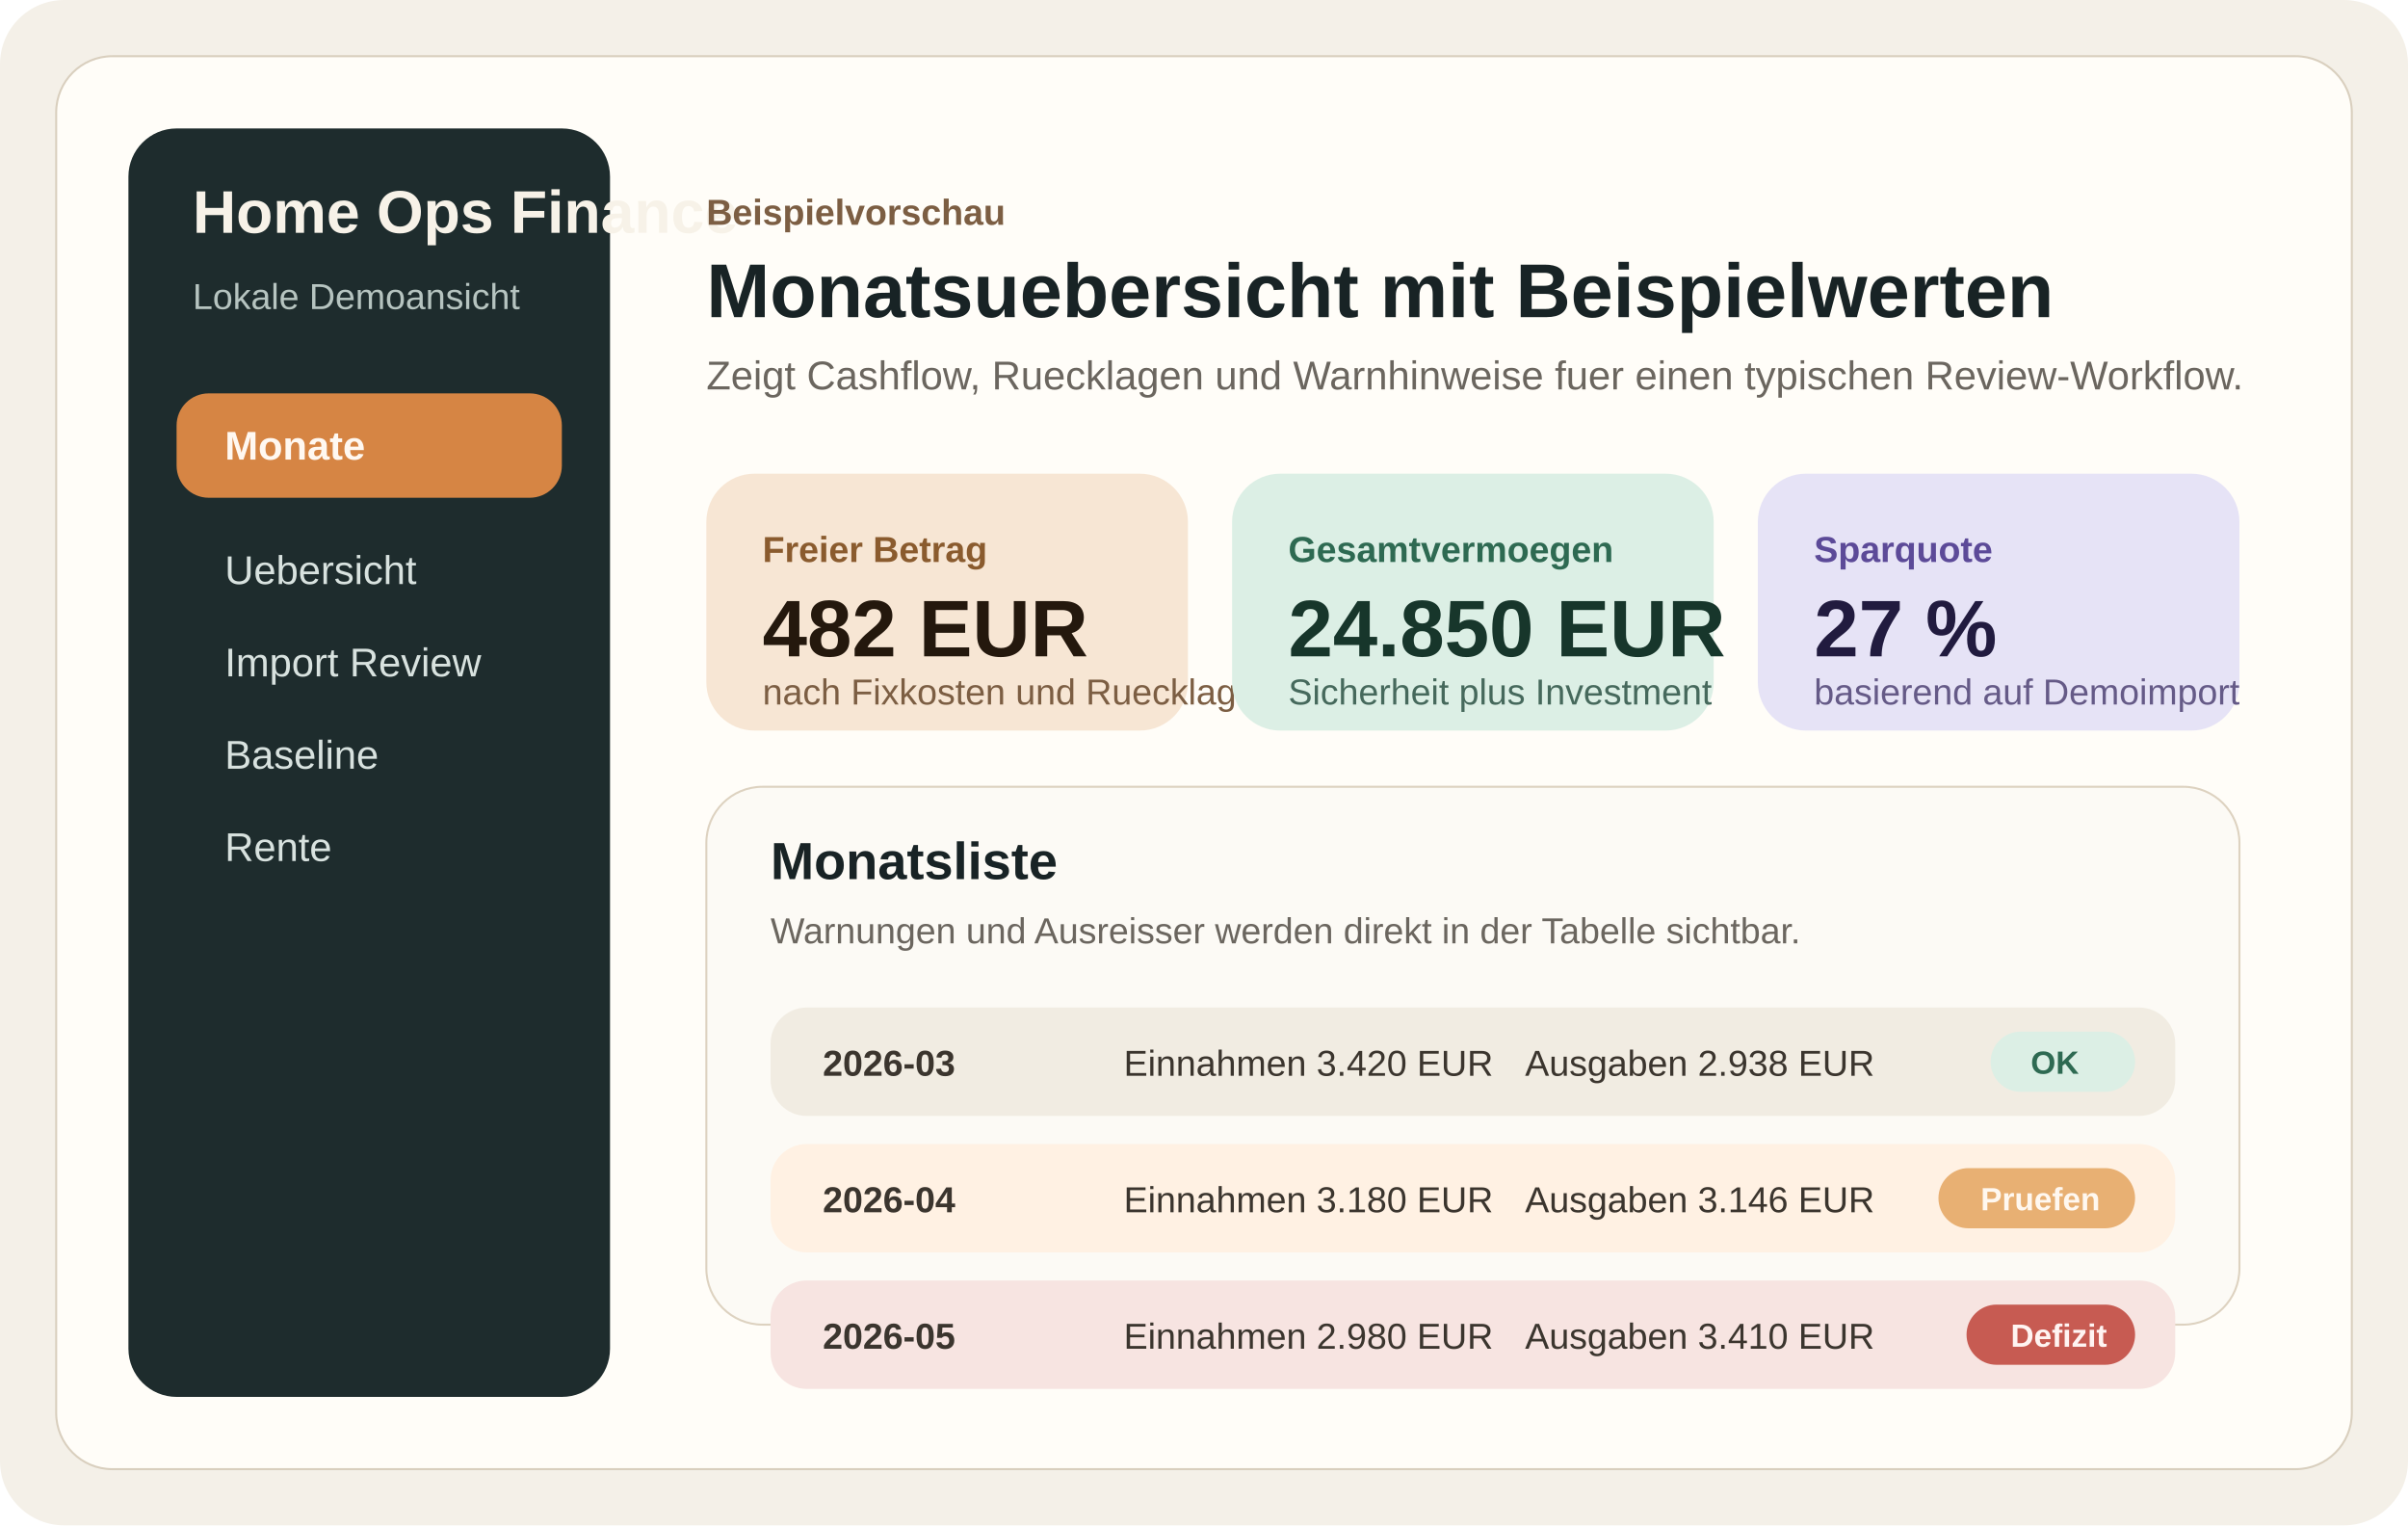
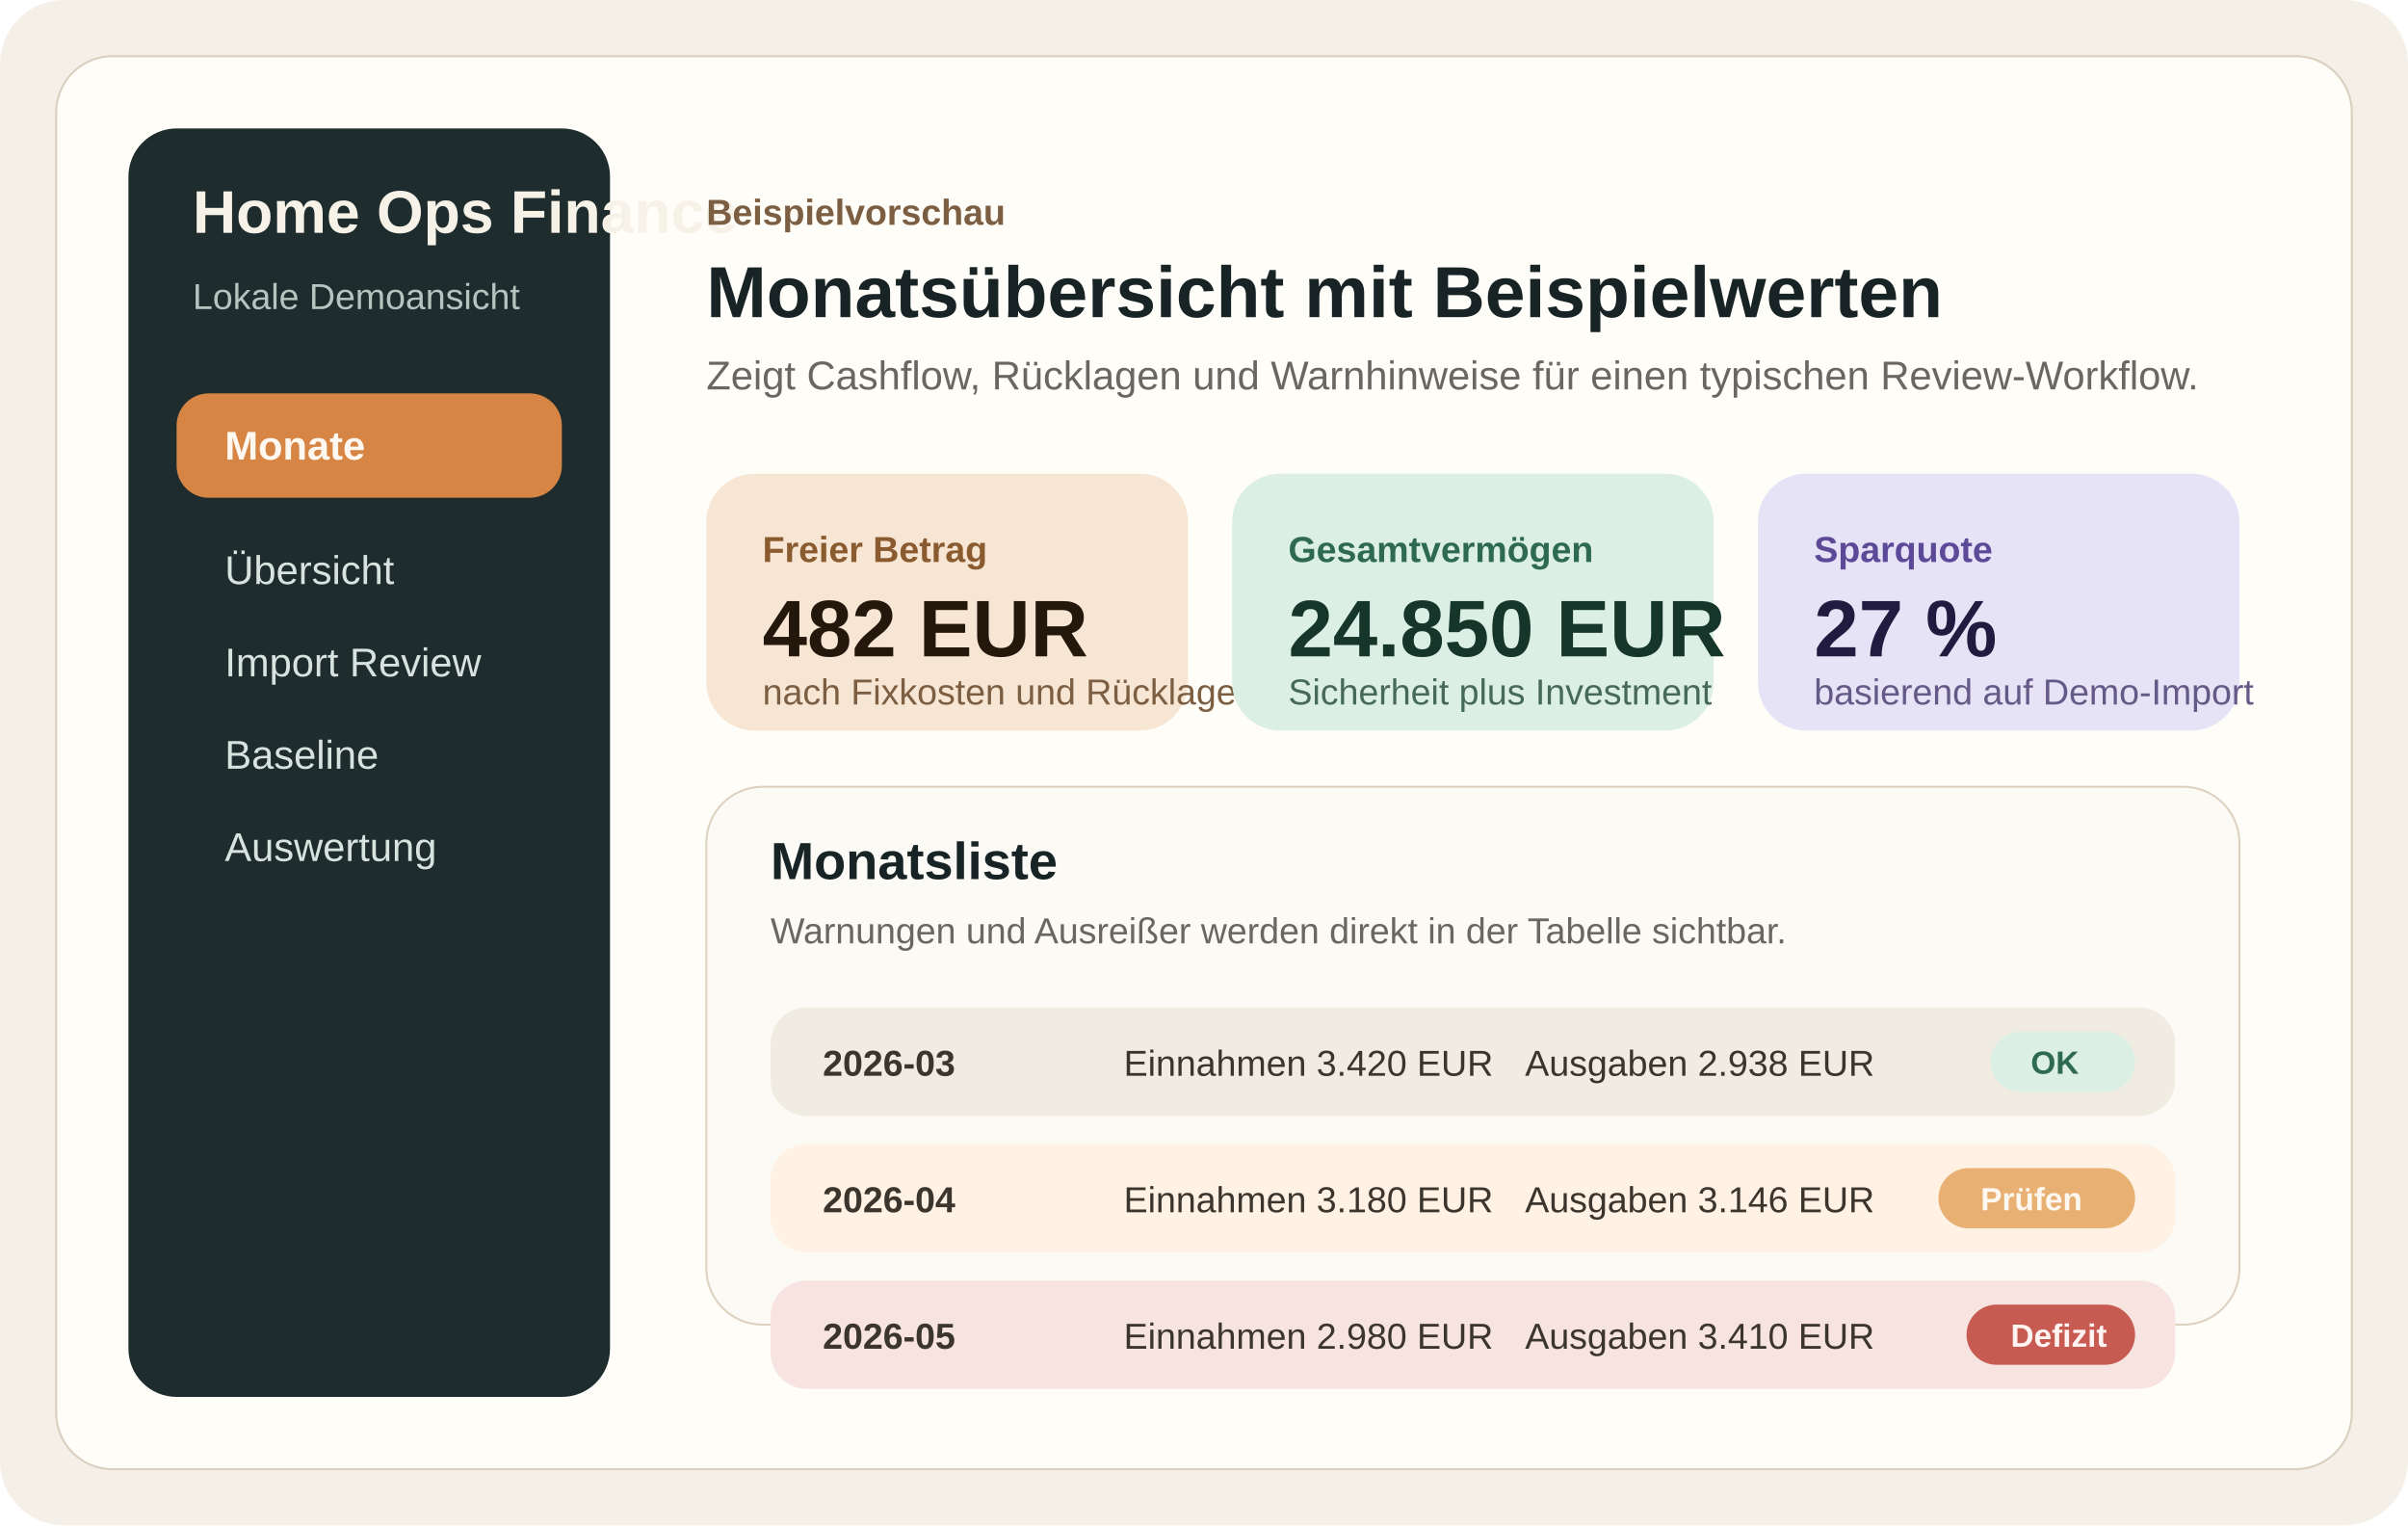
<svg xmlns="http://www.w3.org/2000/svg" width="1200" height="760" viewBox="0 0 1200 760" fill="none">
  <rect width="1200" height="760" rx="32" fill="#F4F0E8" />
  <rect x="28" y="28" width="1144" height="704" rx="28" fill="#FFFDF8" stroke="#D9CFBE" />
  <rect x="64" y="64" width="240" height="632" rx="24" fill="#1E2C2D" />
  <text x="96" y="116" fill="#F7F2E8" font-family="Arial, sans-serif" font-size="30" font-weight="700">Home Ops Finance</text>
  <text x="96" y="154" fill="#B6C4C0" font-family="Arial, sans-serif" font-size="18">Lokale Demoansicht</text>
  <rect x="88" y="196" width="192" height="52" rx="16" fill="#D68544" />
  <text x="112" y="229" fill="#FFF8F1" font-family="Arial, sans-serif" font-size="20" font-weight="700">Monate</text>
-   <text x="112" y="291" fill="#D8E2DF" font-family="Arial, sans-serif" font-size="20">Uebersicht</text>
+   <text x="112" y="291" fill="#D8E2DF" font-family="Arial, sans-serif" font-size="20">Übersicht</text>
  <text x="112" y="337" fill="#D8E2DF" font-family="Arial, sans-serif" font-size="20">Import Review</text>
  <text x="112" y="383" fill="#D8E2DF" font-family="Arial, sans-serif" font-size="20">Baseline</text>
-   <text x="112" y="429" fill="#D8E2DF" font-family="Arial, sans-serif" font-size="20">Rente</text>
+   <text x="112" y="429" fill="#D8E2DF" font-family="Arial, sans-serif" font-size="20">Auswertung</text>
  <text x="352" y="112" fill="#7C5E43" font-family="Arial, sans-serif" font-size="18" font-weight="700">Beispielvorschau</text>
-   <text x="352" y="158" fill="#182325" font-family="Arial, sans-serif" font-size="38" font-weight="700">Monatsuebersicht mit Beispielwerten</text>
-   <text x="352" y="194" fill="#6B665F" font-family="Arial, sans-serif" font-size="20">Zeigt Cashflow, Ruecklagen und Warnhinweise fuer einen typischen Review-Workflow.</text>
+   <text x="352" y="158" fill="#182325" font-family="Arial, sans-serif" font-size="36" font-weight="700">Monatsübersicht mit Beispielwerten</text>
+   <text x="352" y="194" fill="#6B665F" font-family="Arial, sans-serif" font-size="20">Zeigt Cashflow, Rücklagen und Warnhinweise für einen typischen Review-Workflow.</text>
  <rect x="352" y="236" width="240" height="128" rx="24" fill="#F7E6D4" />
  <text x="380" y="280" fill="#8A5B2E" font-family="Arial, sans-serif" font-size="18" font-weight="700">Freier Betrag</text>
  <text x="380" y="327" fill="#24180D" font-family="Arial, sans-serif" font-size="40" font-weight="700">482 EUR</text>
-   <text x="380" y="351" fill="#7C5E43" font-family="Arial, sans-serif" font-size="18">nach Fixkosten und Ruecklagen</text>
+   <text x="380" y="351" fill="#7C5E43" font-family="Arial, sans-serif" font-size="18">nach Fixkosten und Rücklagen</text>
  <rect x="614" y="236" width="240" height="128" rx="24" fill="#DCEFE5" />
-   <text x="642" y="280" fill="#2E6A52" font-family="Arial, sans-serif" font-size="18" font-weight="700">Gesamtvermoegen</text>
+   <text x="642" y="280" fill="#2E6A52" font-family="Arial, sans-serif" font-size="18" font-weight="700">Gesamtvermögen</text>
  <text x="642" y="327" fill="#17362B" font-family="Arial, sans-serif" font-size="40" font-weight="700">24.850 EUR</text>
  <text x="642" y="351" fill="#46695C" font-family="Arial, sans-serif" font-size="18">Sicherheit plus Investment</text>
  <rect x="876" y="236" width="240" height="128" rx="24" fill="#E6E3F6" />
  <text x="904" y="280" fill="#5C4A98" font-family="Arial, sans-serif" font-size="18" font-weight="700">Sparquote</text>
  <text x="904" y="327" fill="#211B3F" font-family="Arial, sans-serif" font-size="40" font-weight="700">27 %</text>
-   <text x="904" y="351" fill="#655A87" font-family="Arial, sans-serif" font-size="18">basierend auf Demoimport</text>
+   <text x="904" y="351" fill="#655A87" font-family="Arial, sans-serif" font-size="18">basierend auf Demo-Import</text>
  <rect x="352" y="392" width="764" height="268" rx="28" fill="#FCFAF5" stroke="#DDD2C0" />
  <text x="384" y="438" fill="#182325" font-family="Arial, sans-serif" font-size="26" font-weight="700">Monatsliste</text>
-   <text x="384" y="470" fill="#6B665F" font-family="Arial, sans-serif" font-size="18">Warnungen und Ausreisser werden direkt in der Tabelle sichtbar.</text>
+   <text x="384" y="470" fill="#6B665F" font-family="Arial, sans-serif" font-size="18">Warnungen und Ausreißer werden direkt in der Tabelle sichtbar.</text>
  <rect x="384" y="502" width="700" height="54" rx="18" fill="#F1ECE2" />
  <text x="410" y="536" fill="#3B352E" font-family="Arial, sans-serif" font-size="18" font-weight="700">2026-03</text>
  <text x="560" y="536" fill="#3B352E" font-family="Arial, sans-serif" font-size="18">Einnahmen 3.420 EUR</text>
  <text x="760" y="536" fill="#3B352E" font-family="Arial, sans-serif" font-size="18">Ausgaben 2.938 EUR</text>
  <rect x="992" y="514" width="72" height="30" rx="15" fill="#DCEFE5" />
  <text x="1012" y="535" fill="#2E6A52" font-family="Arial, sans-serif" font-size="16" font-weight="700">OK</text>
  <rect x="384" y="570" width="700" height="54" rx="18" fill="#FFF1E3" />
  <text x="410" y="604" fill="#3B352E" font-family="Arial, sans-serif" font-size="18" font-weight="700">2026-04</text>
  <text x="560" y="604" fill="#3B352E" font-family="Arial, sans-serif" font-size="18">Einnahmen 3.180 EUR</text>
  <text x="760" y="604" fill="#3B352E" font-family="Arial, sans-serif" font-size="18">Ausgaben 3.146 EUR</text>
  <rect x="966" y="582" width="98" height="30" rx="15" fill="#E8B073" />
-   <text x="987" y="603" fill="#FFF8F0" font-family="Arial, sans-serif" font-size="16" font-weight="700">Pruefen</text>
+   <text x="987" y="603" fill="#FFF8F0" font-family="Arial, sans-serif" font-size="16" font-weight="700">Prüfen</text>
  <rect x="384" y="638" width="700" height="54" rx="18" fill="#F7E4E1" />
  <text x="410" y="672" fill="#3B352E" font-family="Arial, sans-serif" font-size="18" font-weight="700">2026-05</text>
  <text x="560" y="672" fill="#3B352E" font-family="Arial, sans-serif" font-size="18">Einnahmen 2.980 EUR</text>
  <text x="760" y="672" fill="#3B352E" font-family="Arial, sans-serif" font-size="18">Ausgaben 3.410 EUR</text>
  <rect x="980" y="650" width="84" height="30" rx="15" fill="#C75B52" />
  <text x="1002" y="671" fill="#FFF4F2" font-family="Arial, sans-serif" font-size="16" font-weight="700">Defizit</text>
</svg>
